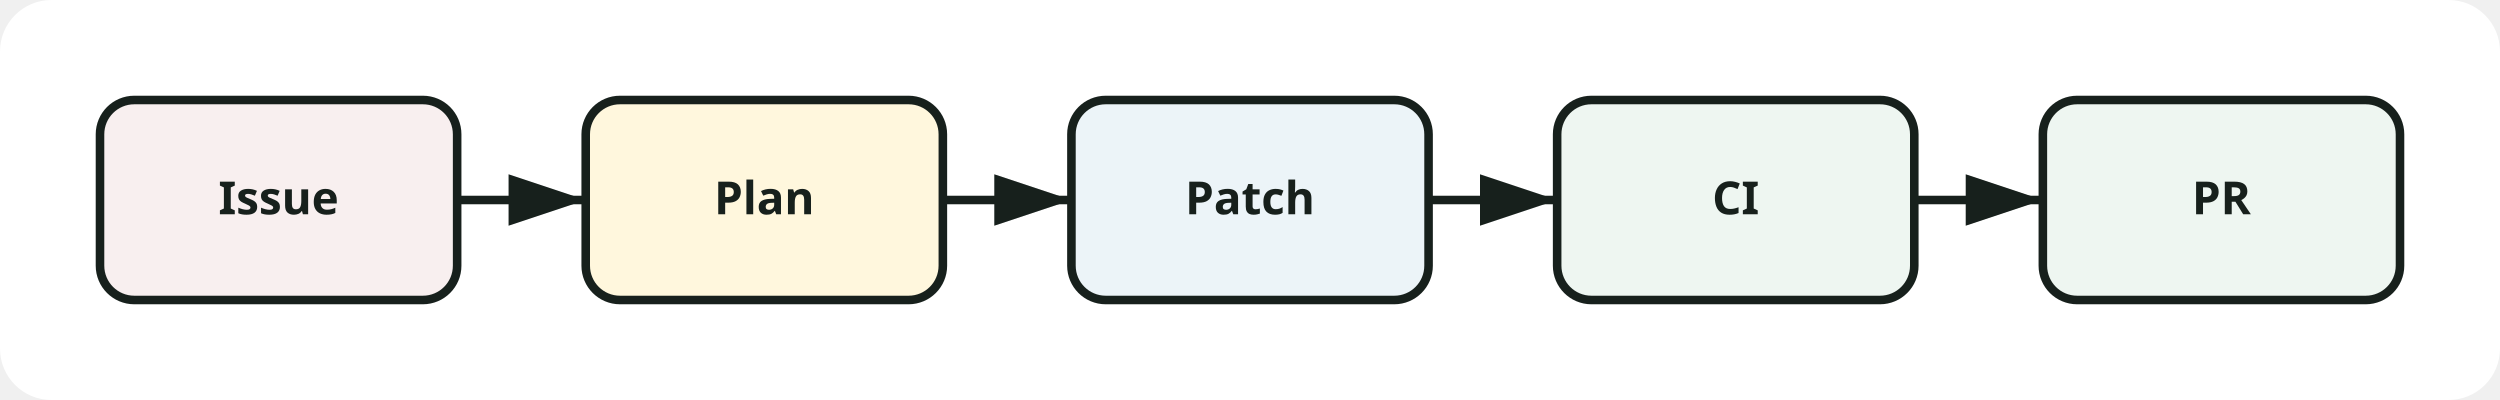
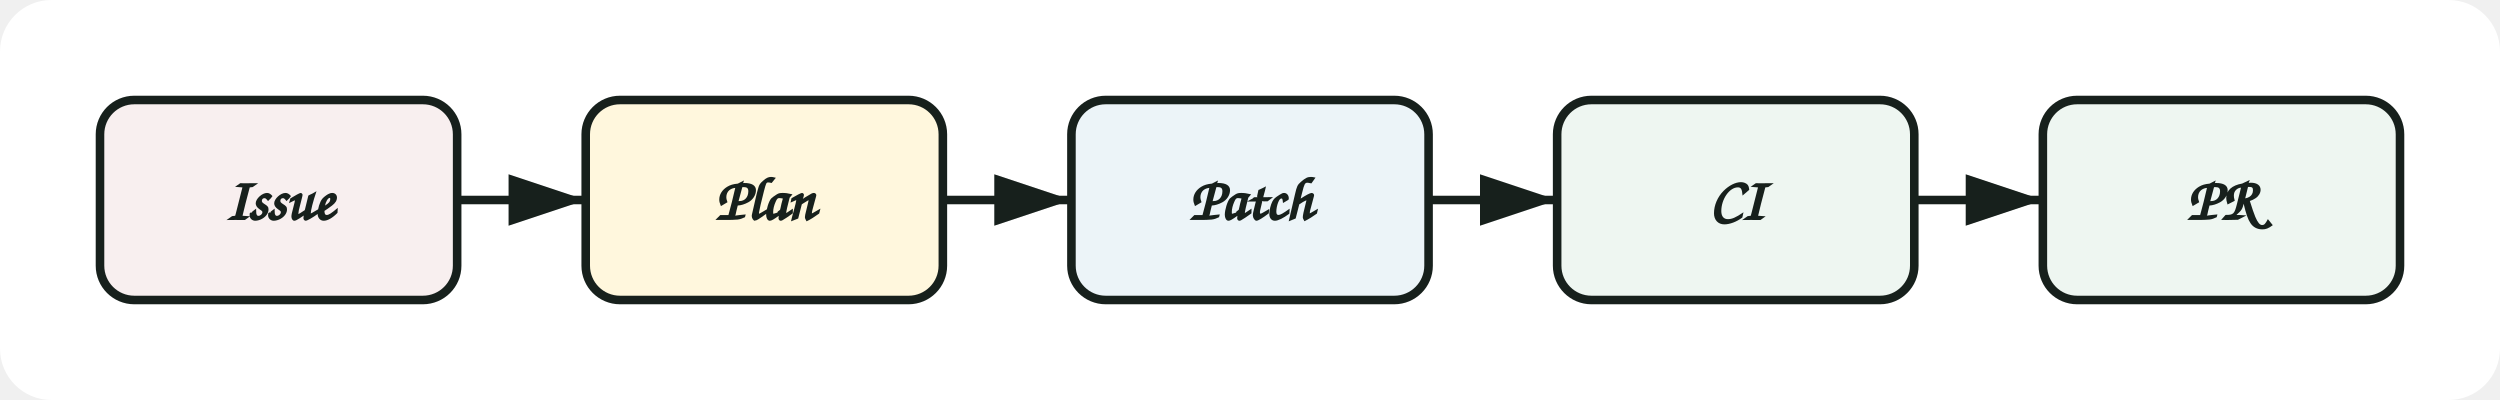
<svg xmlns="http://www.w3.org/2000/svg" viewBox="-35.0 45.0 875.0 140.0" role="img" aria-labelledby="title">
  <defs>
    <marker id="arrow" markerWidth="10" markerHeight="10" refX="9" refY="3" orient="auto" markerUnits="strokeWidth">
      <path d="M0,0 L0,6 L9,3 z" fill="#17201c" />
    </marker>
  </defs>
  <rect x="-35.0" y="45.0" width="875.0" height="140.0" rx="18" fill="#ffffff" />
  <line x1="125" y1="115.0" x2="170" y2="115.0" stroke="#17201c" stroke-width="3" stroke-linecap="round" marker-end="url(#arrow)" />
  <line x1="295" y1="115.0" x2="340" y2="115.0" stroke="#17201c" stroke-width="3" stroke-linecap="round" marker-end="url(#arrow)" />
  <line x1="465" y1="115.0" x2="510" y2="115.0" stroke="#17201c" stroke-width="3" stroke-linecap="round" marker-end="url(#arrow)" />
  <line x1="635" y1="115.0" x2="680" y2="115.0" stroke="#17201c" stroke-width="3" stroke-linecap="round" marker-end="url(#arrow)" />
  <rect x="0" y="80" width="125" height="70" rx="12" fill="#f8efef" stroke="#17201c" stroke-width="3" />
-   <text x="62.5" y="120.0" text-anchor="middle" font-family="Segoe UI, sans-serif" font-weight="700" font-size="16" fill="#17201c">Issue</text>
+   <text x="62.5" y="122.0" text-anchor="middle" font-family="Segoe Print, Comic Sans MS, Virgil, cursive" font-weight="700" font-size="21" fill="#17201c">Issue</text>
  <rect x="170" y="80" width="125" height="70" rx="12" fill="#fff7dd" stroke="#17201c" stroke-width="3" />
-   <text x="232.5" y="120.0" text-anchor="middle" font-family="Segoe UI, sans-serif" font-weight="700" font-size="16" fill="#17201c">Plan</text>
+   <text x="232.5" y="122.0" text-anchor="middle" font-family="Segoe Print, Comic Sans MS, Virgil, cursive" font-weight="700" font-size="21" fill="#17201c">Plan</text>
  <rect x="340" y="80" width="125" height="70" rx="12" fill="#ecf4f8" stroke="#17201c" stroke-width="3" />
-   <text x="402.5" y="120.0" text-anchor="middle" font-family="Segoe UI, sans-serif" font-weight="700" font-size="16" fill="#17201c">Patch</text>
+   <text x="402.5" y="122.0" text-anchor="middle" font-family="Segoe Print, Comic Sans MS, Virgil, cursive" font-weight="700" font-size="21" fill="#17201c">Patch</text>
  <rect x="510" y="80" width="125" height="70" rx="12" fill="#eef6f1" stroke="#17201c" stroke-width="3" />
-   <text x="572.5" y="120.0" text-anchor="middle" font-family="Segoe UI, sans-serif" font-weight="700" font-size="16" fill="#17201c">CI</text>
+   <text x="572.5" y="122.0" text-anchor="middle" font-family="Segoe Print, Comic Sans MS, Virgil, cursive" font-weight="700" font-size="21" fill="#17201c">CI</text>
  <rect x="680" y="80" width="125" height="70" rx="12" fill="#eef6f1" stroke="#17201c" stroke-width="3" />
-   <text x="742.5" y="120.0" text-anchor="middle" font-family="Segoe UI, sans-serif" font-weight="700" font-size="16" fill="#17201c">PR</text>
+   <text x="742.5" y="122.0" text-anchor="middle" font-family="Segoe Print, Comic Sans MS, Virgil, cursive" font-weight="700" font-size="21" fill="#17201c">PR</text>
</svg>
